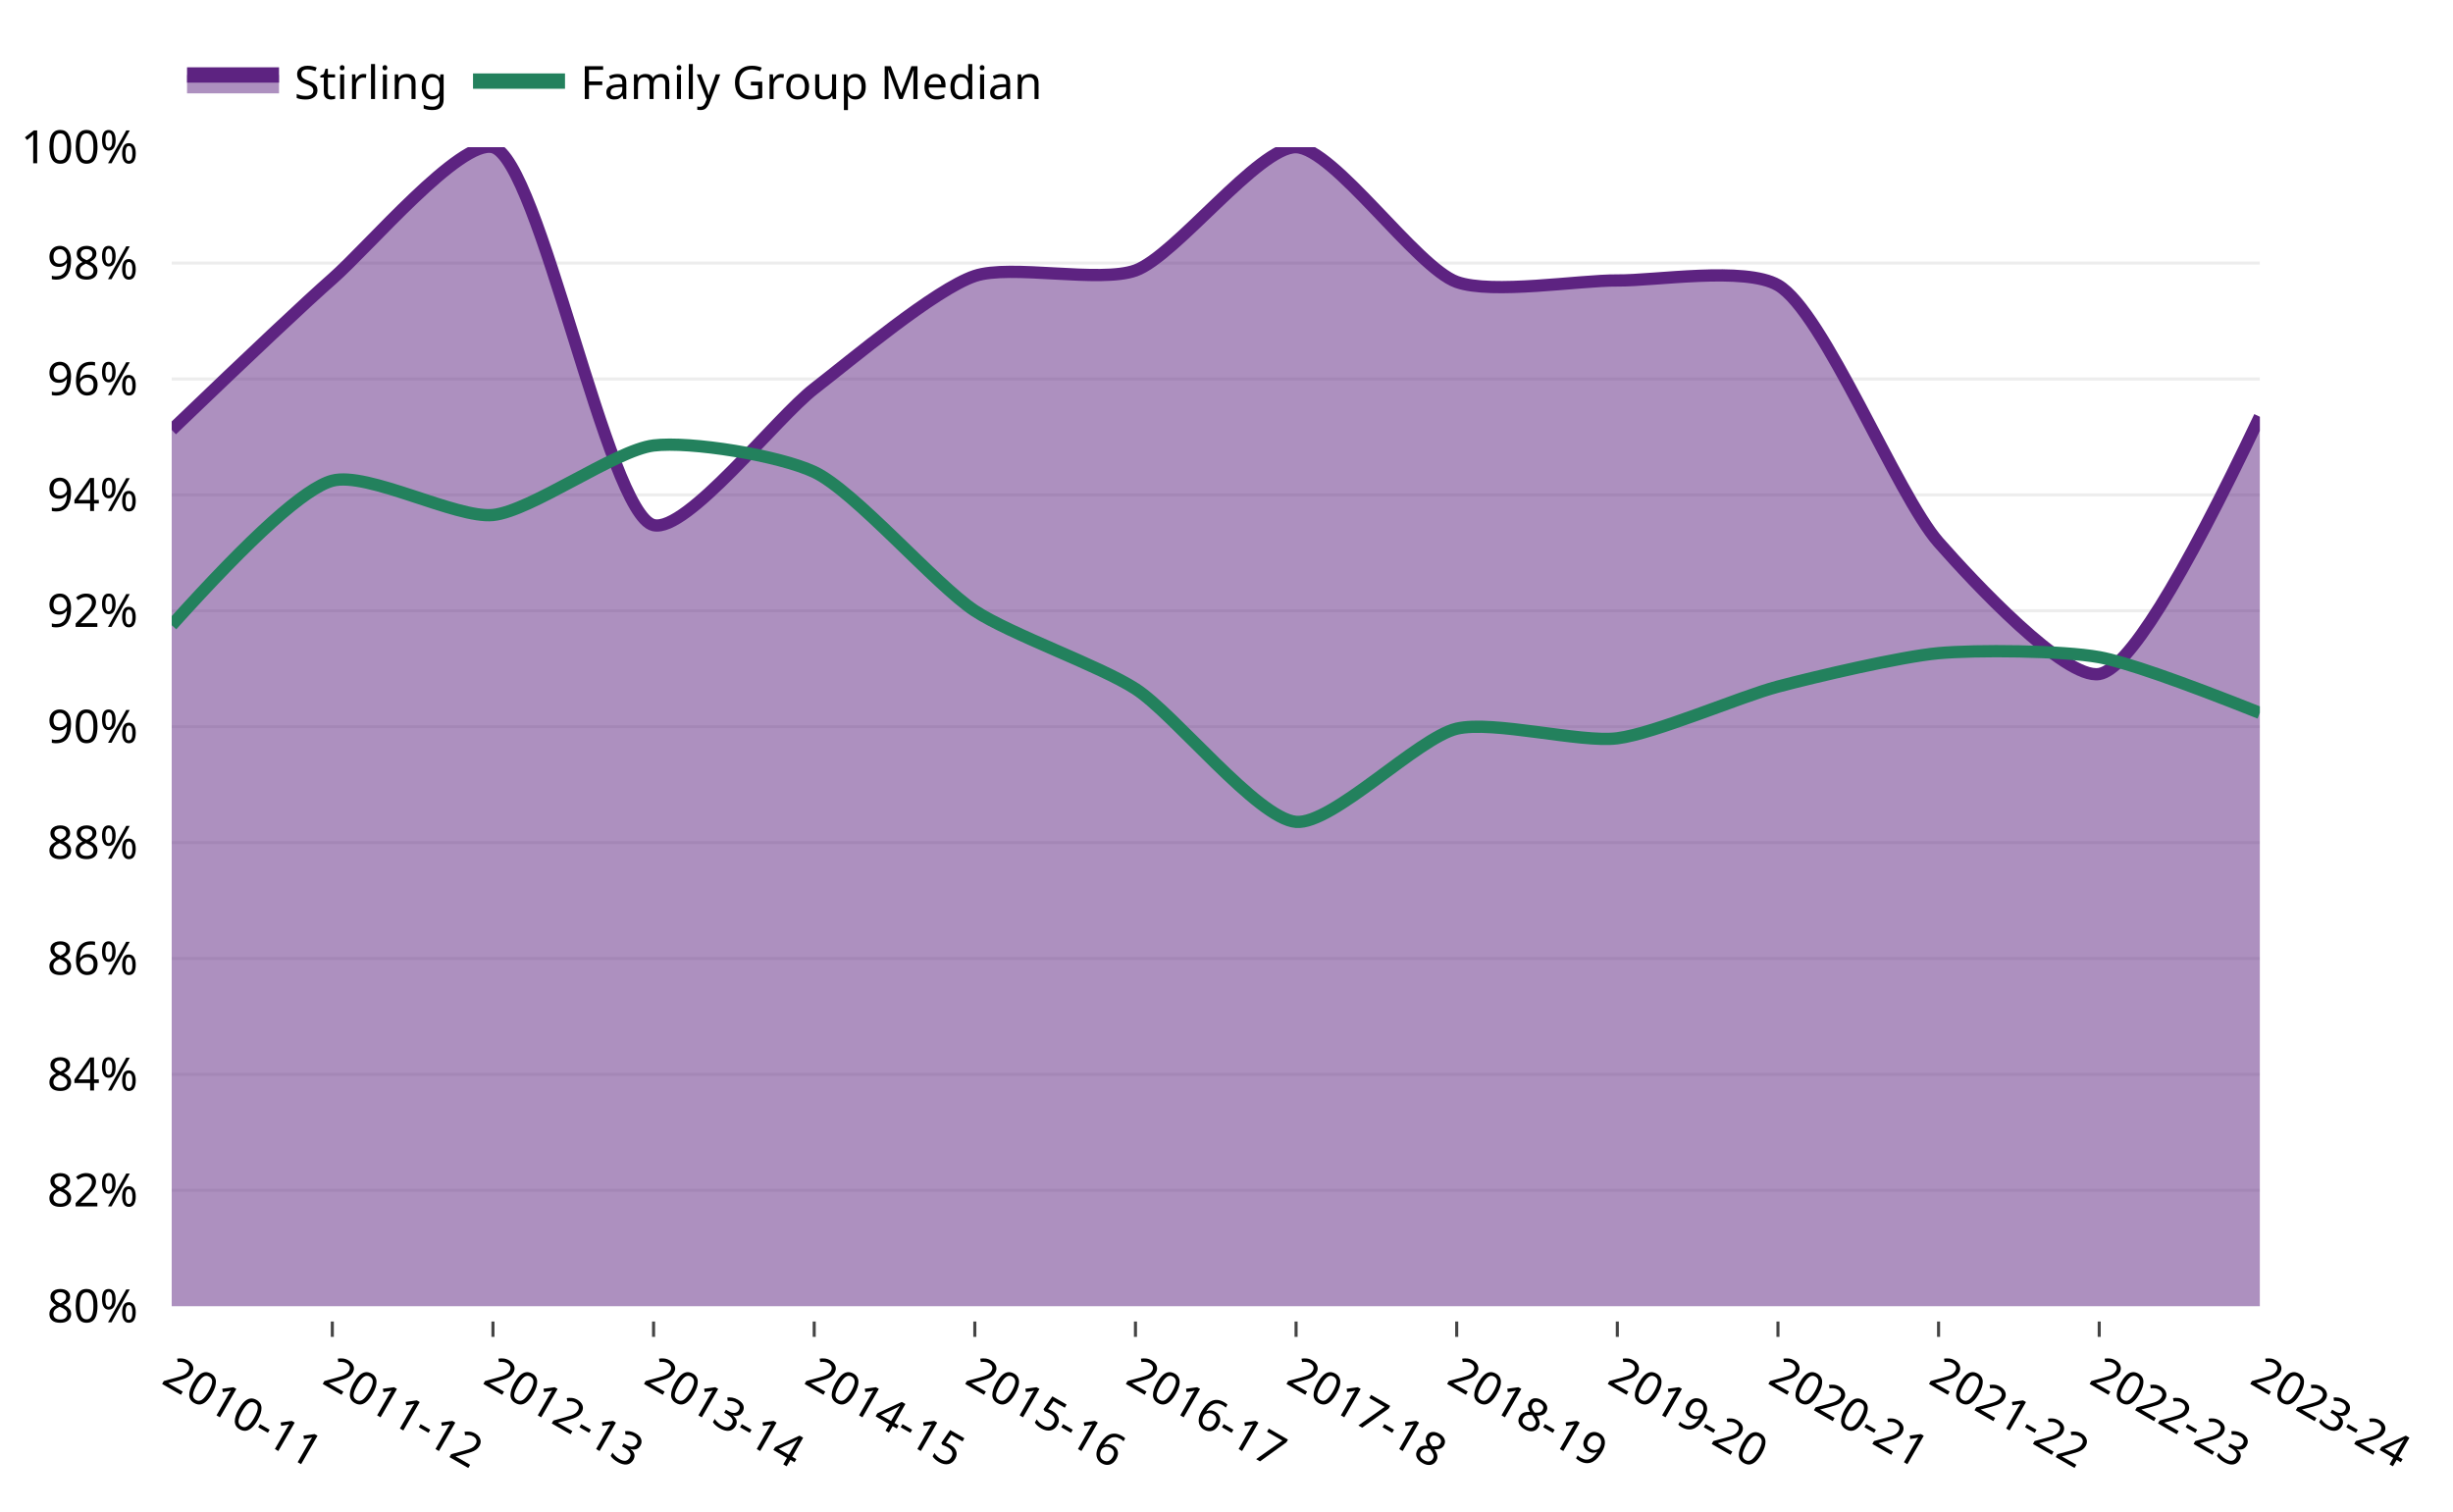
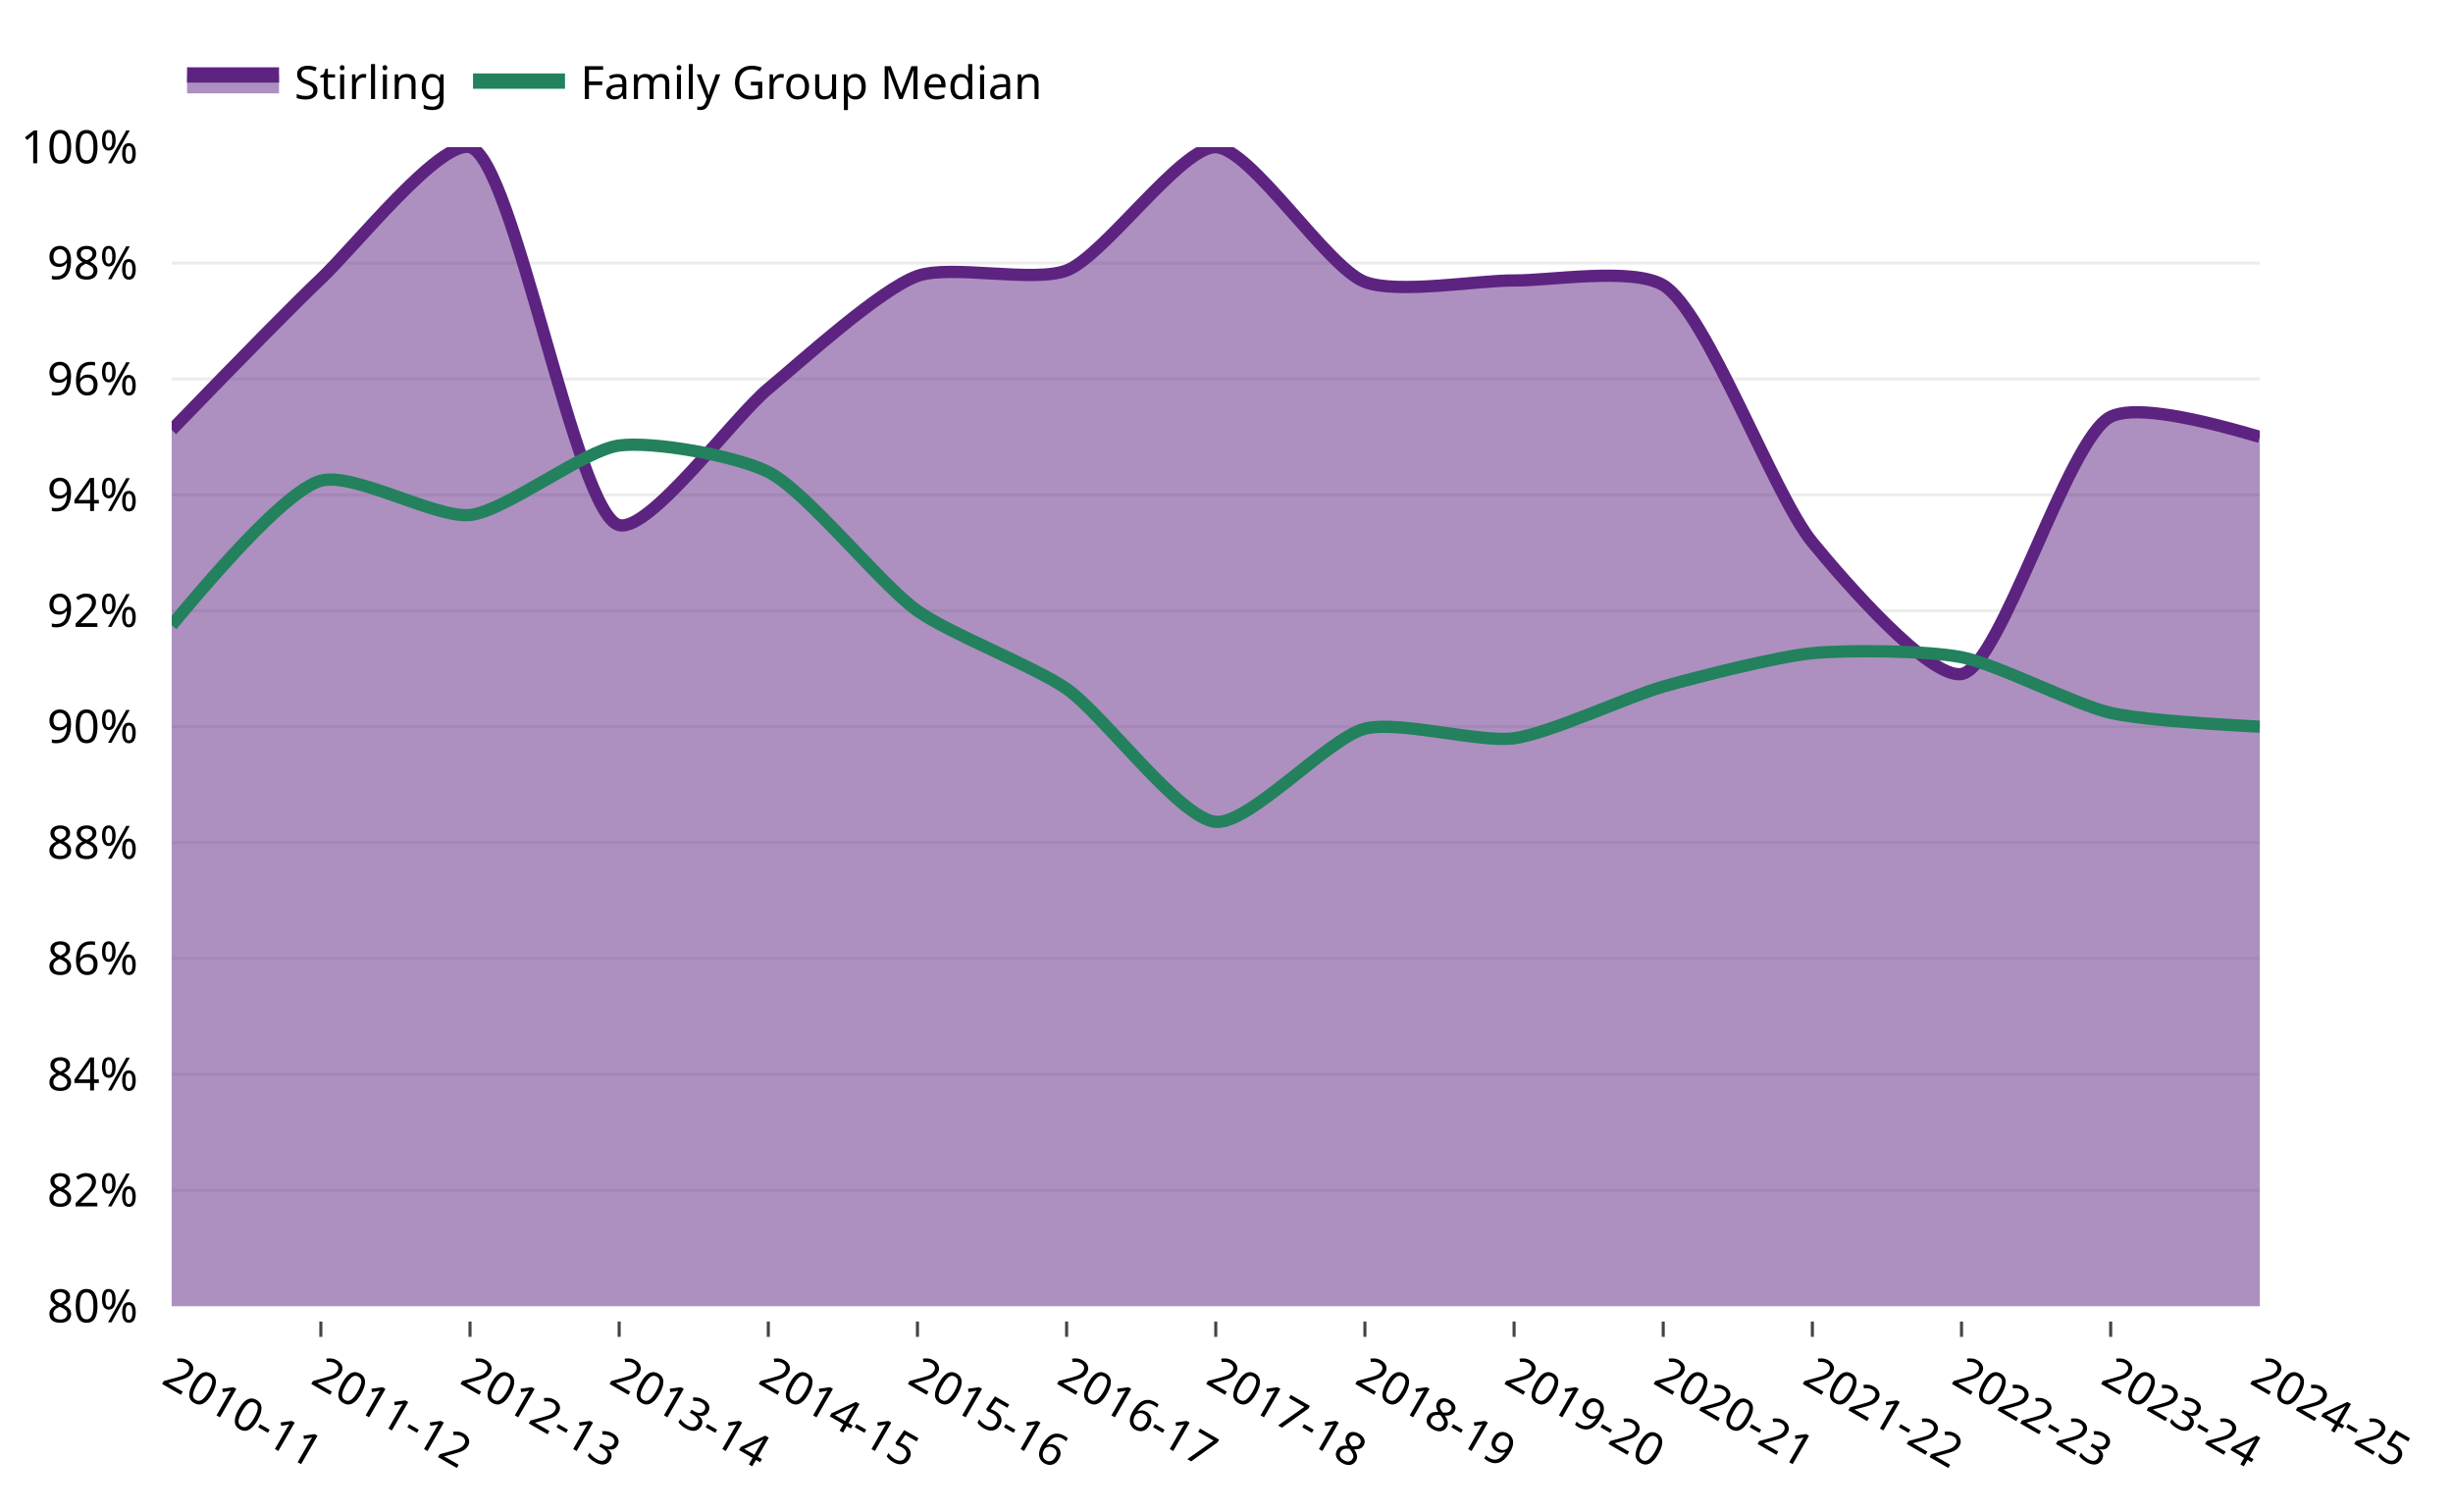
<svg xmlns="http://www.w3.org/2000/svg" class="main-svg" width="800" height="493" style="" viewBox="0 0 800 493">
  <rect x="0" y="0" width="800" height="493" style="fill: rgb(255, 255, 255); fill-opacity: 1;" />
-   <defs id="defs-1147f0">
+   <defs id="defs-6f3c0b">
    <g class="clips">
-       <clipPath id="clip1147f0xyplot" class="plotclip">
+       <clipPath id="clip6f3c0bxyplot" class="plotclip">
        <rect width="681" height="378" />
      </clipPath>
-       <clipPath class="axesclip" id="clip1147f0x">
+       <clipPath class="axesclip" id="clip6f3c0bx">
        <rect x="56" y="0" width="681" height="493" />
      </clipPath>
-       <clipPath class="axesclip" id="clip1147f0y">
+       <clipPath class="axesclip" id="clip6f3c0by">
        <rect x="0" y="48" width="800" height="378" />
      </clipPath>
-       <clipPath class="axesclip" id="clip1147f0xy">
+       <clipPath class="axesclip" id="clip6f3c0bxy">
        <rect x="56" y="48" width="681" height="378" />
      </clipPath>
    </g>
    <g class="gradients" />
    <g class="patterns" />
  </defs>
  <g class="bglayer">
    <rect class="bg" x="46" y="38" width="701" height="398" style="fill: rgb(0, 0, 0); fill-opacity: 0; stroke-width: 0;" />
  </g>
  <g class="layer-below">
    <g class="imagelayer" />
    <g class="shapelayer" />
  </g>
  <g class="cartesianlayer">
    <g class="subplot xy">
      <g class="layer-subplot">
        <g class="shapelayer" />
        <g class="imagelayer" />
      </g>
      <g class="minor-gridlayer">
        <g class="x" />
        <g class="y" />
      </g>
      <g class="gridlayer">
        <g class="x">
-           <path class="xgrid crisp" transform="translate(108.38,0)" d="M0,48v378" style="stroke: rgb(255, 255, 255); stroke-opacity: 1; stroke-width: 1px;" />
-           <path class="xgrid crisp" transform="translate(160.77,0)" d="M0,48v378" style="stroke: rgb(255, 255, 255); stroke-opacity: 1; stroke-width: 1px;" />
-           <path class="xgrid crisp" transform="translate(213.15,0)" d="M0,48v378" style="stroke: rgb(255, 255, 255); stroke-opacity: 1; stroke-width: 1px;" />
-           <path class="xgrid crisp" transform="translate(265.54,0)" d="M0,48v378" style="stroke: rgb(255, 255, 255); stroke-opacity: 1; stroke-width: 1px;" />
-           <path class="xgrid crisp" transform="translate(317.92,0)" d="M0,48v378" style="stroke: rgb(255, 255, 255); stroke-opacity: 1; stroke-width: 1px;" />
-           <path class="xgrid crisp" transform="translate(370.31,0)" d="M0,48v378" style="stroke: rgb(255, 255, 255); stroke-opacity: 1; stroke-width: 1px;" />
-           <path class="xgrid crisp" transform="translate(422.69,0)" d="M0,48v378" style="stroke: rgb(255, 255, 255); stroke-opacity: 1; stroke-width: 1px;" />
-           <path class="xgrid crisp" transform="translate(475.08,0)" d="M0,48v378" style="stroke: rgb(255, 255, 255); stroke-opacity: 1; stroke-width: 1px;" />
-           <path class="xgrid crisp" transform="translate(527.46,0)" d="M0,48v378" style="stroke: rgb(255, 255, 255); stroke-opacity: 1; stroke-width: 1px;" />
-           <path class="xgrid crisp" transform="translate(579.85,0)" d="M0,48v378" style="stroke: rgb(255, 255, 255); stroke-opacity: 1; stroke-width: 1px;" />
-           <path class="xgrid crisp" transform="translate(632.23,0)" d="M0,48v378" style="stroke: rgb(255, 255, 255); stroke-opacity: 1; stroke-width: 1px;" />
-           <path class="xgrid crisp" transform="translate(684.62,0)" d="M0,48v378" style="stroke: rgb(255, 255, 255); stroke-opacity: 1; stroke-width: 1px;" />
+           <path class="xgrid crisp" transform="translate(104.64,0)" d="M0,48v378" style="stroke: rgb(255, 255, 255); stroke-opacity: 1; stroke-width: 1px;" />
+           <path class="xgrid crisp" transform="translate(153.29,0)" d="M0,48v378" style="stroke: rgb(255, 255, 255); stroke-opacity: 1; stroke-width: 1px;" />
+           <path class="xgrid crisp" transform="translate(201.93,0)" d="M0,48v378" style="stroke: rgb(255, 255, 255); stroke-opacity: 1; stroke-width: 1px;" />
+           <path class="xgrid crisp" transform="translate(250.57,0)" d="M0,48v378" style="stroke: rgb(255, 255, 255); stroke-opacity: 1; stroke-width: 1px;" />
+           <path class="xgrid crisp" transform="translate(299.21,0)" d="M0,48v378" style="stroke: rgb(255, 255, 255); stroke-opacity: 1; stroke-width: 1px;" />
+           <path class="xgrid crisp" transform="translate(347.86,0)" d="M0,48v378" style="stroke: rgb(255, 255, 255); stroke-opacity: 1; stroke-width: 1px;" />
+           <path class="xgrid crisp" transform="translate(396.5,0)" d="M0,48v378" style="stroke: rgb(255, 255, 255); stroke-opacity: 1; stroke-width: 1px;" />
+           <path class="xgrid crisp" transform="translate(445.14,0)" d="M0,48v378" style="stroke: rgb(255, 255, 255); stroke-opacity: 1; stroke-width: 1px;" />
+           <path class="xgrid crisp" transform="translate(493.79,0)" d="M0,48v378" style="stroke: rgb(255, 255, 255); stroke-opacity: 1; stroke-width: 1px;" />
+           <path class="xgrid crisp" transform="translate(542.43,0)" d="M0,48v378" style="stroke: rgb(255, 255, 255); stroke-opacity: 1; stroke-width: 1px;" />
+           <path class="xgrid crisp" transform="translate(591.07,0)" d="M0,48v378" style="stroke: rgb(255, 255, 255); stroke-opacity: 1; stroke-width: 1px;" />
+           <path class="xgrid crisp" transform="translate(639.71,0)" d="M0,48v378" style="stroke: rgb(255, 255, 255); stroke-opacity: 1; stroke-width: 1px;" />
+           <path class="xgrid crisp" transform="translate(688.36,0)" d="M0,48v378" style="stroke: rgb(255, 255, 255); stroke-opacity: 1; stroke-width: 1px;" />
        </g>
        <g class="y">
          <path class="ygrid crisp" transform="translate(0,388.2)" d="M56,0h681" style="stroke: rgb(237, 237, 237); stroke-opacity: 1; stroke-width: 1px;" />
          <path class="ygrid crisp" transform="translate(0,350.4)" d="M56,0h681" style="stroke: rgb(237, 237, 237); stroke-opacity: 1; stroke-width: 1px;" />
          <path class="ygrid crisp" transform="translate(0,312.6)" d="M56,0h681" style="stroke: rgb(237, 237, 237); stroke-opacity: 1; stroke-width: 1px;" />
          <path class="ygrid crisp" transform="translate(0,274.8)" d="M56,0h681" style="stroke: rgb(237, 237, 237); stroke-opacity: 1; stroke-width: 1px;" />
          <path class="ygrid crisp" transform="translate(0,237)" d="M56,0h681" style="stroke: rgb(237, 237, 237); stroke-opacity: 1; stroke-width: 1px;" />
          <path class="ygrid crisp" transform="translate(0,199.2)" d="M56,0h681" style="stroke: rgb(237, 237, 237); stroke-opacity: 1; stroke-width: 1px;" />
          <path class="ygrid crisp" transform="translate(0,161.4)" d="M56,0h681" style="stroke: rgb(237, 237, 237); stroke-opacity: 1; stroke-width: 1px;" />
          <path class="ygrid crisp" transform="translate(0,123.6)" d="M56,0h681" style="stroke: rgb(237, 237, 237); stroke-opacity: 1; stroke-width: 1px;" />
          <path class="ygrid crisp" transform="translate(0,85.8)" d="M56,0h681" style="stroke: rgb(237, 237, 237); stroke-opacity: 1; stroke-width: 1px;" />
        </g>
      </g>
      <g class="zerolinelayer" />
+       <g class="layer-between">
+         <g class="shapelayer" />
+         <g class="imagelayer" />
+       </g>
      <path class="xlines-below" />
      <path class="ylines-below" />
      <g class="overlines-below" />
      <g class="xaxislayer-below" />
      <g class="yaxislayer-below" />
      <g class="overaxes-below" />
-       <g class="plot" transform="translate(56,48)" clip-path="url(#clip1147f0xyplot)">
-         <g class="scatterlayer mlayer">
-           <g class="trace scatter traceada818" style="stroke-miterlimit: 2;">
-             <g class="fills">
-               <g>
-                 <path class="js-fill" d="M681,1890L0,1890L0,92.2Q39.97,53.85 52.38,42.95C64.43,32.37 94.01,-2.65 104.77,0C119.89,3.72 142.11,119.7 157.15,123.26C167.93,125.81 197.09,88.37 209.54,78.75C221.55,69.47 249.02,46.32 261.92,42C273.59,38.09 302.71,44.37 314.31,40.21C327.32,35.54 354.57,-0.26 366.69,0C379.02,0.27 405.93,39.23 419.08,43.95C430.59,48.08 459.24,43.35 471.46,43.47C483.68,43.59 513.03,38.79 523.85,45C538.72,53.53 562.62,113.37 576.23,128.86C587.5,141.68 617.35,173.67 628.62,171.82Q642.24,169.58 681,87.91" style="fill: rgb(93, 35, 129); fill-opacity: 0.5; stroke-width: 0;" />
-               </g>
-             </g>
-             <g class="errorbars" />
-             <g class="lines">
-               <path class="js-line" d="M0,92.2Q39.97,53.85 52.38,42.95C64.43,32.37 94.01,-2.65 104.77,0C119.89,3.72 142.11,119.7 157.15,123.26C167.93,125.81 197.09,88.37 209.54,78.75C221.55,69.47 249.02,46.32 261.92,42C273.59,38.09 302.71,44.37 314.31,40.21C327.32,35.54 354.57,-0.26 366.69,0C379.02,0.27 405.93,39.23 419.08,43.95C430.59,48.08 459.24,43.35 471.46,43.47C483.68,43.59 513.03,38.79 523.85,45C538.72,53.53 562.62,113.37 576.23,128.86C587.5,141.68 617.35,173.67 628.62,171.82Q642.24,169.58 681,87.91" style="vector-effect: none; fill: none; stroke: rgb(93, 35, 129); stroke-opacity: 1; stroke-width: 4px; opacity: 1;" />
-             </g>
-             <g class="points" />
-             <g class="text" />
+       <g class="overplot">
+         <g class="xy" transform="translate(56,48)" clip-path="url(#clip6f3c0bxyplot)">
+           <g class="scatterlayer mlayer">
+             <g class="trace scatter trace41d6ce" style="stroke-miterlimit: 2;">
+               <g class="fills">
+                 <g>
+                   <path class="js-fill" d="M681,1890L0,1890L0,92.2Q37.1,53.86 48.64,42.95C59.81,32.38 87.34,-2.39 97.29,0C111.51,3.42 131.8,120 145.93,123.26C155.9,125.56 182.99,88.39 194.57,78.75C205.71,69.48 231.15,46.29 243.21,42C253.99,38.16 281.16,44.29 291.86,40.21C304.05,35.57 329.26,-0.25 340.5,0C351.96,0.25 376.81,39.27 389.14,43.95C399.76,47.98 426.44,43.35 437.79,43.47C449.14,43.59 476.45,39.04 486.43,45C500.51,53.41 522.33,113.32 535.07,128.86C545.49,141.58 573.29,173.51 583.71,171.82C596.45,169.75 618.32,94.79 632.36,87.91Q642.35,83.02 681,94.5" style="fill: rgb(93, 35, 129); fill-opacity: 0.5; stroke-width: 0;" />
+                 </g>
+               </g>
+               <g class="errorbars" />
+               <g class="lines">
+                 <path class="js-line" d="M0,92.2Q37.1,53.86 48.64,42.95C59.81,32.38 87.34,-2.39 97.29,0C111.51,3.42 131.8,120 145.93,123.26C155.9,125.56 182.99,88.39 194.57,78.75C205.71,69.48 231.15,46.29 243.21,42C253.99,38.16 281.16,44.29 291.86,40.21C304.05,35.57 329.26,-0.25 340.5,0C351.96,0.25 376.81,39.27 389.14,43.95C399.76,47.98 426.44,43.35 437.79,43.47C449.14,43.59 476.45,39.04 486.43,45C500.51,53.41 522.33,113.32 535.07,128.86C545.49,141.58 573.29,173.51 583.71,171.82C596.45,169.75 618.32,94.79 632.36,87.91Q642.35,83.02 681,94.5" style="vector-effect: none; fill: none; stroke: rgb(93, 35, 129); stroke-opacity: 1; stroke-width: 4px; opacity: 1;" />
+               </g>
+               <g class="points" />
+               <g class="text" />
+             </g>
+             <g class="trace scatter trace44ca03" style="stroke-miterlimit: 2; opacity: 1;">
+               <g class="fills" />
+               <g class="errorbars" />
+               <g class="lines">
+                 <path class="js-line" d="M0,155.91Q36.28,112.22 48.64,108.78C59.25,105.82 86.14,121.14 97.29,119.96C108.85,118.74 134.34,98.81 145.93,97.29C157.05,95.83 183.95,100.62 194.57,105.92C206.89,112.07 231.26,142.76 243.21,151.21C254.07,158.89 280.96,169.11 291.86,176.65C303.74,184.87 328.76,219.04 340.5,220.04C351.51,220.98 377.29,192.64 389.14,189.65C400.07,186.89 426.59,194.3 437.79,192.78C449.3,191.22 474.99,179.17 486.43,175.92C497.69,172.72 523.65,166.13 535.07,165.02C546.35,163.92 572.54,164.16 583.71,166.33C595.25,168.58 620.83,181.86 632.36,184.5Q643.54,187.06 681,189" style="vector-effect: none; fill: none; stroke: rgb(35, 129, 93); stroke-opacity: 1; stroke-width: 4px; opacity: 1;" />
+               </g>
+               <g class="points" />
+               <g class="text" />
+             </g>
          </g>
-           <g class="trace scatter tracea65101" style="stroke-miterlimit: 2; opacity: 1;">
-             <g class="fills" />
-             <g class="errorbars" />
-             <g class="lines">
-               <path class="js-line" d="M0,155.91Q39.2,112.3 52.38,108.78C63.87,105.71 92.73,121.16 104.77,119.96C117.19,118.72 144.7,98.82 157.15,97.29C169.16,95.81 198.03,100.53 209.54,105.92C222.69,112.08 249.12,142.78 261.92,151.21C273.66,158.94 302.53,169.06 314.31,176.65C327.05,184.85 354.09,218.99 366.69,220.04C378.58,221.03 406.39,192.66 419.08,189.65C430.9,186.85 459.38,194.31 471.46,192.78C483.83,191.21 511.54,179.17 523.85,175.92C535.99,172.71 563.94,166.13 576.23,165.02C588.39,163.92 616.56,164.14 628.62,166.33Q641.02,168.58 681,184.5" style="vector-effect: none; fill: none; stroke: rgb(35, 129, 93); stroke-opacity: 1; stroke-width: 4px; opacity: 1;" />
-             </g>
-             <g class="points" />
-             <g class="text" />
-           </g>
-         </g>
-       </g>
-       <g class="overplot" />
+         </g>
+       </g>
+       <g class="zerolinelayer-above" />
      <path class="xlines-above crisp" d="" style="fill: none; stroke-width: 1px; stroke: rgb(0, 0, 0); stroke-opacity: 0;" />
      <path class="ylines-above crisp" d="M0,0" style="fill: none;" />
      <g class="overlines-above" />
      <g class="xaxislayer-above">
-         <path class="xtick ticks crisp" d="M0,436v-5" transform="translate(108.38,0)" style="stroke: rgb(68, 68, 68); stroke-opacity: 1; stroke-width: 1px;" />
-         <path class="xtick ticks crisp" d="M0,436v-5" transform="translate(160.77,0)" style="stroke: rgb(68, 68, 68); stroke-opacity: 1; stroke-width: 1px;" />
-         <path class="xtick ticks crisp" d="M0,436v-5" transform="translate(213.15,0)" style="stroke: rgb(68, 68, 68); stroke-opacity: 1; stroke-width: 1px;" />
-         <path class="xtick ticks crisp" d="M0,436v-5" transform="translate(265.54,0)" style="stroke: rgb(68, 68, 68); stroke-opacity: 1; stroke-width: 1px;" />
-         <path class="xtick ticks crisp" d="M0,436v-5" transform="translate(317.92,0)" style="stroke: rgb(68, 68, 68); stroke-opacity: 1; stroke-width: 1px;" />
-         <path class="xtick ticks crisp" d="M0,436v-5" transform="translate(370.31,0)" style="stroke: rgb(68, 68, 68); stroke-opacity: 1; stroke-width: 1px;" />
-         <path class="xtick ticks crisp" d="M0,436v-5" transform="translate(422.69,0)" style="stroke: rgb(68, 68, 68); stroke-opacity: 1; stroke-width: 1px;" />
-         <path class="xtick ticks crisp" d="M0,436v-5" transform="translate(475.08,0)" style="stroke: rgb(68, 68, 68); stroke-opacity: 1; stroke-width: 1px;" />
-         <path class="xtick ticks crisp" d="M0,436v-5" transform="translate(527.46,0)" style="stroke: rgb(68, 68, 68); stroke-opacity: 1; stroke-width: 1px;" />
-         <path class="xtick ticks crisp" d="M0,436v-5" transform="translate(579.85,0)" style="stroke: rgb(68, 68, 68); stroke-opacity: 1; stroke-width: 1px;" />
-         <path class="xtick ticks crisp" d="M0,436v-5" transform="translate(632.23,0)" style="stroke: rgb(68, 68, 68); stroke-opacity: 1; stroke-width: 1px;" />
-         <path class="xtick ticks crisp" d="M0,436v-5" transform="translate(684.62,0)" style="stroke: rgb(68, 68, 68); stroke-opacity: 1; stroke-width: 1px;" />
-         <g class="xtick">
-           <text text-anchor="start" x="0" y="452" transform="translate(56,0) rotate(30,0,444.5)" style="font-family: 'Segoe UI Semibold'; font-size: 15px; fill: rgb(0, 0, 0); fill-opacity: 1; white-space: pre; opacity: 1;">2010-11</text>
-         </g>
-         <g class="xtick">
-           <text text-anchor="start" x="0" y="452" transform="translate(108.38,0) rotate(30,0,444.5)" style="font-family: 'Segoe UI Semibold'; font-size: 15px; fill: rgb(0, 0, 0); fill-opacity: 1; white-space: pre; opacity: 1;">2011-12</text>
-         </g>
-         <g class="xtick">
-           <text text-anchor="start" x="0" y="452" transform="translate(160.77,0) rotate(30,0,444.5)" style="font-family: 'Segoe UI Semibold'; font-size: 15px; fill: rgb(0, 0, 0); fill-opacity: 1; white-space: pre; opacity: 1;">2012-13</text>
-         </g>
-         <g class="xtick">
-           <text text-anchor="start" x="0" y="452" transform="translate(213.15,0) rotate(30,0,444.5)" style="font-family: 'Segoe UI Semibold'; font-size: 15px; fill: rgb(0, 0, 0); fill-opacity: 1; white-space: pre; opacity: 1;">2013-14</text>
-         </g>
-         <g class="xtick">
-           <text text-anchor="start" x="0" y="452" transform="translate(265.54,0) rotate(30,0,444.5)" style="font-family: 'Segoe UI Semibold'; font-size: 15px; fill: rgb(0, 0, 0); fill-opacity: 1; white-space: pre; opacity: 1;">2014-15</text>
-         </g>
-         <g class="xtick">
-           <text text-anchor="start" x="0" y="452" transform="translate(317.92,0) rotate(30,0,444.5)" style="font-family: 'Segoe UI Semibold'; font-size: 15px; fill: rgb(0, 0, 0); fill-opacity: 1; white-space: pre; opacity: 1;">2015-16</text>
-         </g>
-         <g class="xtick">
-           <text text-anchor="start" x="0" y="452" transform="translate(370.31,0) rotate(30,0,444.5)" style="font-family: 'Segoe UI Semibold'; font-size: 15px; fill: rgb(0, 0, 0); fill-opacity: 1; white-space: pre; opacity: 1;">2016-17</text>
-         </g>
-         <g class="xtick">
-           <text text-anchor="start" x="0" y="452" transform="translate(422.69,0) rotate(30,0,444.5)" style="font-family: 'Segoe UI Semibold'; font-size: 15px; fill: rgb(0, 0, 0); fill-opacity: 1; white-space: pre; opacity: 1;">2017-18</text>
-         </g>
-         <g class="xtick">
-           <text text-anchor="start" x="0" y="452" transform="translate(475.08,0) rotate(30,0,444.5)" style="font-family: 'Segoe UI Semibold'; font-size: 15px; fill: rgb(0, 0, 0); fill-opacity: 1; white-space: pre; opacity: 1;">2018-19</text>
-         </g>
-         <g class="xtick">
-           <text text-anchor="start" x="0" y="452" transform="translate(527.46,0) rotate(30,0,444.5)" style="font-family: 'Segoe UI Semibold'; font-size: 15px; fill: rgb(0, 0, 0); fill-opacity: 1; white-space: pre; opacity: 1;">2019-20</text>
-         </g>
-         <g class="xtick">
-           <text text-anchor="start" x="0" y="452" transform="translate(579.85,0) rotate(30,0,444.5)" style="font-family: 'Segoe UI Semibold'; font-size: 15px; fill: rgb(0, 0, 0); fill-opacity: 1; white-space: pre; opacity: 1;">2020-21</text>
-         </g>
-         <g class="xtick">
-           <text text-anchor="start" x="0" y="452" transform="translate(632.23,0) rotate(30,0,444.5)" style="font-family: 'Segoe UI Semibold'; font-size: 15px; fill: rgb(0, 0, 0); fill-opacity: 1; white-space: pre; opacity: 1;">2021-22</text>
-         </g>
-         <g class="xtick">
-           <text text-anchor="start" x="0" y="452" transform="translate(684.62,0) rotate(30,0,444.5)" style="font-family: 'Segoe UI Semibold'; font-size: 15px; fill: rgb(0, 0, 0); fill-opacity: 1; white-space: pre; opacity: 1;">2022-23</text>
-         </g>
-         <g class="xtick">
-           <text text-anchor="start" x="0" y="452" transform="translate(737,0) rotate(30,0,444.5)" style="font-family: 'Segoe UI Semibold'; font-size: 15px; fill: rgb(0, 0, 0); fill-opacity: 1; white-space: pre; opacity: 1;">2023-24</text>
+         <path class="xtick ticks crisp" d="M0,436v-5" transform="translate(104.64,0)" style="stroke: rgb(68, 68, 68); stroke-opacity: 1; stroke-width: 1px;" />
+         <path class="xtick ticks crisp" d="M0,436v-5" transform="translate(153.29,0)" style="stroke: rgb(68, 68, 68); stroke-opacity: 1; stroke-width: 1px;" />
+         <path class="xtick ticks crisp" d="M0,436v-5" transform="translate(201.93,0)" style="stroke: rgb(68, 68, 68); stroke-opacity: 1; stroke-width: 1px;" />
+         <path class="xtick ticks crisp" d="M0,436v-5" transform="translate(250.57,0)" style="stroke: rgb(68, 68, 68); stroke-opacity: 1; stroke-width: 1px;" />
+         <path class="xtick ticks crisp" d="M0,436v-5" transform="translate(299.21,0)" style="stroke: rgb(68, 68, 68); stroke-opacity: 1; stroke-width: 1px;" />
+         <path class="xtick ticks crisp" d="M0,436v-5" transform="translate(347.86,0)" style="stroke: rgb(68, 68, 68); stroke-opacity: 1; stroke-width: 1px;" />
+         <path class="xtick ticks crisp" d="M0,436v-5" transform="translate(396.5,0)" style="stroke: rgb(68, 68, 68); stroke-opacity: 1; stroke-width: 1px;" />
+         <path class="xtick ticks crisp" d="M0,436v-5" transform="translate(445.14,0)" style="stroke: rgb(68, 68, 68); stroke-opacity: 1; stroke-width: 1px;" />
+         <path class="xtick ticks crisp" d="M0,436v-5" transform="translate(493.79,0)" style="stroke: rgb(68, 68, 68); stroke-opacity: 1; stroke-width: 1px;" />
+         <path class="xtick ticks crisp" d="M0,436v-5" transform="translate(542.43,0)" style="stroke: rgb(68, 68, 68); stroke-opacity: 1; stroke-width: 1px;" />
+         <path class="xtick ticks crisp" d="M0,436v-5" transform="translate(591.07,0)" style="stroke: rgb(68, 68, 68); stroke-opacity: 1; stroke-width: 1px;" />
+         <path class="xtick ticks crisp" d="M0,436v-5" transform="translate(639.71,0)" style="stroke: rgb(68, 68, 68); stroke-opacity: 1; stroke-width: 1px;" />
+         <path class="xtick ticks crisp" d="M0,436v-5" transform="translate(688.36,0)" style="stroke: rgb(68, 68, 68); stroke-opacity: 1; stroke-width: 1px;" />
+         <g class="xtick">
+           <text text-anchor="start" x="0" y="452" transform="translate(56,0) rotate(30,0,444.5)" style="font-family: 'Segoe UI Semibold'; font-size: 15px; fill: rgb(0, 0, 0); fill-opacity: 1; white-space: pre;">2010-11</text>
+         </g>
+         <g class="xtick">
+           <text text-anchor="start" x="0" y="452" transform="translate(104.64,0) rotate(30,0,444.5)" style="font-family: 'Segoe UI Semibold'; font-size: 15px; fill: rgb(0, 0, 0); fill-opacity: 1; white-space: pre;">2011-12</text>
+         </g>
+         <g class="xtick">
+           <text text-anchor="start" x="0" y="452" transform="translate(153.29,0) rotate(30,0,444.5)" style="font-family: 'Segoe UI Semibold'; font-size: 15px; fill: rgb(0, 0, 0); fill-opacity: 1; white-space: pre;">2012-13</text>
+         </g>
+         <g class="xtick">
+           <text text-anchor="start" x="0" y="452" transform="translate(201.93,0) rotate(30,0,444.5)" style="font-family: 'Segoe UI Semibold'; font-size: 15px; fill: rgb(0, 0, 0); fill-opacity: 1; white-space: pre;">2013-14</text>
+         </g>
+         <g class="xtick">
+           <text text-anchor="start" x="0" y="452" transform="translate(250.57,0) rotate(30,0,444.5)" style="font-family: 'Segoe UI Semibold'; font-size: 15px; fill: rgb(0, 0, 0); fill-opacity: 1; white-space: pre;">2014-15</text>
+         </g>
+         <g class="xtick">
+           <text text-anchor="start" x="0" y="452" transform="translate(299.21,0) rotate(30,0,444.5)" style="font-family: 'Segoe UI Semibold'; font-size: 15px; fill: rgb(0, 0, 0); fill-opacity: 1; white-space: pre;">2015-16</text>
+         </g>
+         <g class="xtick">
+           <text text-anchor="start" x="0" y="452" transform="translate(347.86,0) rotate(30,0,444.5)" style="font-family: 'Segoe UI Semibold'; font-size: 15px; fill: rgb(0, 0, 0); fill-opacity: 1; white-space: pre;">2016-17</text>
+         </g>
+         <g class="xtick">
+           <text text-anchor="start" x="0" y="452" transform="translate(396.5,0) rotate(30,0,444.5)" style="font-family: 'Segoe UI Semibold'; font-size: 15px; fill: rgb(0, 0, 0); fill-opacity: 1; white-space: pre;">2017-18</text>
+         </g>
+         <g class="xtick">
+           <text text-anchor="start" x="0" y="452" transform="translate(445.14,0) rotate(30,0,444.5)" style="font-family: 'Segoe UI Semibold'; font-size: 15px; fill: rgb(0, 0, 0); fill-opacity: 1; white-space: pre;">2018-19</text>
+         </g>
+         <g class="xtick">
+           <text text-anchor="start" x="0" y="452" transform="translate(493.79,0) rotate(30,0,444.5)" style="font-family: 'Segoe UI Semibold'; font-size: 15px; fill: rgb(0, 0, 0); fill-opacity: 1; white-space: pre;">2019-20</text>
+         </g>
+         <g class="xtick">
+           <text text-anchor="start" x="0" y="452" transform="translate(542.43,0) rotate(30,0,444.5)" style="font-family: 'Segoe UI Semibold'; font-size: 15px; fill: rgb(0, 0, 0); fill-opacity: 1; white-space: pre;">2020-21</text>
+         </g>
+         <g class="xtick">
+           <text text-anchor="start" x="0" y="452" transform="translate(591.07,0) rotate(30,0,444.5)" style="font-family: 'Segoe UI Semibold'; font-size: 15px; fill: rgb(0, 0, 0); fill-opacity: 1; white-space: pre;">2021-22</text>
+         </g>
+         <g class="xtick">
+           <text text-anchor="start" x="0" y="452" transform="translate(639.71,0) rotate(30,0,444.5)" style="font-family: 'Segoe UI Semibold'; font-size: 15px; fill: rgb(0, 0, 0); fill-opacity: 1; white-space: pre;">2022-23</text>
+         </g>
+         <g class="xtick">
+           <text text-anchor="start" x="0" y="452" transform="translate(688.36,0) rotate(30,0,444.5)" style="font-family: 'Segoe UI Semibold'; font-size: 15px; fill: rgb(0, 0, 0); fill-opacity: 1; white-space: pre;">2023-24</text>
+         </g>
+         <g class="xtick">
+           <text text-anchor="start" x="0" y="452" transform="translate(737,0) rotate(30,0,444.5)" style="font-family: 'Segoe UI Semibold'; font-size: 15px; fill: rgb(0, 0, 0); fill-opacity: 1; white-space: pre;">2024-25</text>
        </g>
      </g>
      <g class="yaxislayer-above">
        <g class="ytick">
-           <text text-anchor="end" x="45" y="5.25" transform="translate(0,426)" style="font-family: 'Segoe UI Semibold'; font-size: 15px; fill: rgb(0, 0, 0); fill-opacity: 1; white-space: pre; opacity: 1;">80%</text>
-         </g>
-         <g class="ytick">
-           <text text-anchor="end" x="45" y="5.25" style="font-family: 'Segoe UI Semibold'; font-size: 15px; fill: rgb(0, 0, 0); fill-opacity: 1; white-space: pre; opacity: 1;" transform="translate(0,388.2)">82%</text>
-         </g>
-         <g class="ytick">
-           <text text-anchor="end" x="45" y="5.25" style="font-family: 'Segoe UI Semibold'; font-size: 15px; fill: rgb(0, 0, 0); fill-opacity: 1; white-space: pre; opacity: 1;" transform="translate(0,350.4)">84%</text>
-         </g>
-         <g class="ytick">
-           <text text-anchor="end" x="45" y="5.25" style="font-family: 'Segoe UI Semibold'; font-size: 15px; fill: rgb(0, 0, 0); fill-opacity: 1; white-space: pre; opacity: 1;" transform="translate(0,312.6)">86%</text>
-         </g>
-         <g class="ytick">
-           <text text-anchor="end" x="45" y="5.25" style="font-family: 'Segoe UI Semibold'; font-size: 15px; fill: rgb(0, 0, 0); fill-opacity: 1; white-space: pre; opacity: 1;" transform="translate(0,274.8)">88%</text>
-         </g>
-         <g class="ytick">
-           <text text-anchor="end" x="45" y="5.25" style="font-family: 'Segoe UI Semibold'; font-size: 15px; fill: rgb(0, 0, 0); fill-opacity: 1; white-space: pre; opacity: 1;" transform="translate(0,237)">90%</text>
-         </g>
-         <g class="ytick">
-           <text text-anchor="end" x="45" y="5.25" style="font-family: 'Segoe UI Semibold'; font-size: 15px; fill: rgb(0, 0, 0); fill-opacity: 1; white-space: pre; opacity: 1;" transform="translate(0,199.2)">92%</text>
-         </g>
-         <g class="ytick">
-           <text text-anchor="end" x="45" y="5.25" style="font-family: 'Segoe UI Semibold'; font-size: 15px; fill: rgb(0, 0, 0); fill-opacity: 1; white-space: pre; opacity: 1;" transform="translate(0,161.4)">94%</text>
-         </g>
-         <g class="ytick">
-           <text text-anchor="end" x="45" y="5.25" style="font-family: 'Segoe UI Semibold'; font-size: 15px; fill: rgb(0, 0, 0); fill-opacity: 1; white-space: pre; opacity: 1;" transform="translate(0,123.6)">96%</text>
-         </g>
-         <g class="ytick">
-           <text text-anchor="end" x="45" y="5.25" style="font-family: 'Segoe UI Semibold'; font-size: 15px; fill: rgb(0, 0, 0); fill-opacity: 1; white-space: pre; opacity: 1;" transform="translate(0,85.8)">98%</text>
-         </g>
-         <g class="ytick">
-           <text text-anchor="end" x="45" y="5.25" style="font-family: 'Segoe UI Semibold'; font-size: 15px; fill: rgb(0, 0, 0); fill-opacity: 1; white-space: pre; opacity: 1;" transform="translate(0,48)">100%</text>
+           <text text-anchor="end" x="45" y="5.25" transform="translate(0,426)" style="font-family: 'Segoe UI Semibold'; font-size: 15px; fill: rgb(0, 0, 0); fill-opacity: 1; white-space: pre;">80%</text>
+         </g>
+         <g class="ytick">
+           <text text-anchor="end" x="45" y="5.25" style="font-family: 'Segoe UI Semibold'; font-size: 15px; fill: rgb(0, 0, 0); fill-opacity: 1; white-space: pre;" transform="translate(0,388.2)">82%</text>
+         </g>
+         <g class="ytick">
+           <text text-anchor="end" x="45" y="5.25" style="font-family: 'Segoe UI Semibold'; font-size: 15px; fill: rgb(0, 0, 0); fill-opacity: 1; white-space: pre;" transform="translate(0,350.4)">84%</text>
+         </g>
+         <g class="ytick">
+           <text text-anchor="end" x="45" y="5.25" style="font-family: 'Segoe UI Semibold'; font-size: 15px; fill: rgb(0, 0, 0); fill-opacity: 1; white-space: pre;" transform="translate(0,312.6)">86%</text>
+         </g>
+         <g class="ytick">
+           <text text-anchor="end" x="45" y="5.25" style="font-family: 'Segoe UI Semibold'; font-size: 15px; fill: rgb(0, 0, 0); fill-opacity: 1; white-space: pre;" transform="translate(0,274.8)">88%</text>
+         </g>
+         <g class="ytick">
+           <text text-anchor="end" x="45" y="5.25" style="font-family: 'Segoe UI Semibold'; font-size: 15px; fill: rgb(0, 0, 0); fill-opacity: 1; white-space: pre;" transform="translate(0,237)">90%</text>
+         </g>
+         <g class="ytick">
+           <text text-anchor="end" x="45" y="5.25" style="font-family: 'Segoe UI Semibold'; font-size: 15px; fill: rgb(0, 0, 0); fill-opacity: 1; white-space: pre;" transform="translate(0,199.2)">92%</text>
+         </g>
+         <g class="ytick">
+           <text text-anchor="end" x="45" y="5.25" style="font-family: 'Segoe UI Semibold'; font-size: 15px; fill: rgb(0, 0, 0); fill-opacity: 1; white-space: pre;" transform="translate(0,161.4)">94%</text>
+         </g>
+         <g class="ytick">
+           <text text-anchor="end" x="45" y="5.25" style="font-family: 'Segoe UI Semibold'; font-size: 15px; fill: rgb(0, 0, 0); fill-opacity: 1; white-space: pre;" transform="translate(0,123.6)">96%</text>
+         </g>
+         <g class="ytick">
+           <text text-anchor="end" x="45" y="5.25" style="font-family: 'Segoe UI Semibold'; font-size: 15px; fill: rgb(0, 0, 0); fill-opacity: 1; white-space: pre;" transform="translate(0,85.8)">98%</text>
+         </g>
+         <g class="ytick">
+           <text text-anchor="end" x="45" y="5.25" style="font-family: 'Segoe UI Semibold'; font-size: 15px; fill: rgb(0, 0, 0); fill-opacity: 1; white-space: pre;" transform="translate(0,48)">100%</text>
        </g>
      </g>
      <g class="overaxes-above" />
    </g>
  </g>
  <g class="polarlayer" />
  <g class="smithlayer" />
  <g class="ternarylayer" />
  <g class="geolayer" />
  <g class="funnelarealayer" />
  <g class="pielayer" />
  <g class="iciclelayer" />
  <g class="treemaplayer" />
  <g class="sunburstlayer" />
  <g class="glimages" />
-   <defs id="topdefs-1147f0">
+   <defs id="topdefs-6f3c0b">
    <g class="clips" />
-     <clipPath id="legend1147f0">
+     <clipPath id="legend6f3c0b">
      <rect width="285" height="33" x="0" y="0" />
    </clipPath>
  </defs>
  <g class="layer-above">
    <g class="imagelayer" />
    <g class="shapelayer" />
  </g>
  <g class="infolayer">
    <g class="legend" pointer-events="all" transform="translate(56,10.2)">
-       <rect class="bg" shape-rendering="crispEdges" width="285" height="33" x="0" y="0" style="stroke: rgb(68, 68, 68); stroke-opacity: 1; fill: rgb(0, 0, 0); fill-opacity: 0; stroke-width: 0px;" />
-       <g class="scrollbox" transform="" clip-path="url(#legend1147f0)">
+       <rect class="bg" shape-rendering="crispEdges" style="stroke: rgb(68, 68, 68); stroke-opacity: 1; fill: rgb(0, 0, 0); fill-opacity: 0; stroke-width: 0px;" width="285" height="33" x="0" y="0" />
+       <g class="scrollbox" transform="" clip-path="url(#legend6f3c0b)">
        <g class="groups">
          <g class="traces" transform="translate(0,16.25)" style="opacity: 1;">
            <text class="legendtext" text-anchor="start" x="40" y="5.85" style="font-family: 'Segoe UI Semibold'; font-size: 15px; fill: rgb(0, 0, 0); fill-opacity: 1; white-space: pre;">Stirling</text>
            <g class="layers">
              <g class="legendfill">
                <path class="js-fill" d="M5,-2h30v6h-30z" style="stroke-width: 0; fill: rgb(93, 35, 129); fill-opacity: 0.5;" />
              </g>
              <g class="legendlines">
                <path class="js-line" d="M5,-2h30" style="fill: none; stroke: rgb(93, 35, 129); stroke-opacity: 1; stroke-width: 5px;" />
              </g>
              <g class="legendsymbols">
                <g class="legendpoints" />
              </g>
            </g>
            <rect class="legendtoggle" x="0" y="-11.25" width="90.766" height="22.5" style="fill: rgb(0, 0, 0); fill-opacity: 0;" />
          </g>
          <g class="traces" transform="translate(93.26562,16.25)" style="opacity: 1;">
            <text class="legendtext" text-anchor="start" x="40" y="5.85" style="font-family: 'Segoe UI Semibold'; font-size: 15px; fill: rgb(0, 0, 0); fill-opacity: 1; white-space: pre;">Family Group Median</text>
            <g class="layers" style="opacity: 1;">
              <g class="legendfill" />
              <g class="legendlines">
                <path class="js-line" d="M5,0h30" style="fill: none; stroke: rgb(35, 129, 93); stroke-opacity: 1; stroke-width: 5px;" />
              </g>
              <g class="legendsymbols">
                <g class="legendpoints" />
              </g>
            </g>
-             <rect class="legendtoggle" x="0" y="-11.25" width="188.609" height="22.5" style="fill: rgb(0, 0, 0); fill-opacity: 0;" />
+             <rect class="legendtoggle" x="0" y="-11.25" width="188.602" height="22.5" style="fill: rgb(0, 0, 0); fill-opacity: 0;" />
          </g>
        </g>
      </g>
-       <rect class="scrollbar" rx="20" ry="3" width="0" height="0" x="0" y="0" style="fill: rgb(128, 139, 164); fill-opacity: 1;" />
+       <rect class="scrollbar" rx="20" ry="3" width="0" height="0" style="fill: rgb(128, 139, 164); fill-opacity: 1;" x="0" y="0" />
    </g>
    <g class="g-gtitle" />
    <g class="g-xtitle" />
    <g class="g-ytitle" />
  </g>
</svg>
